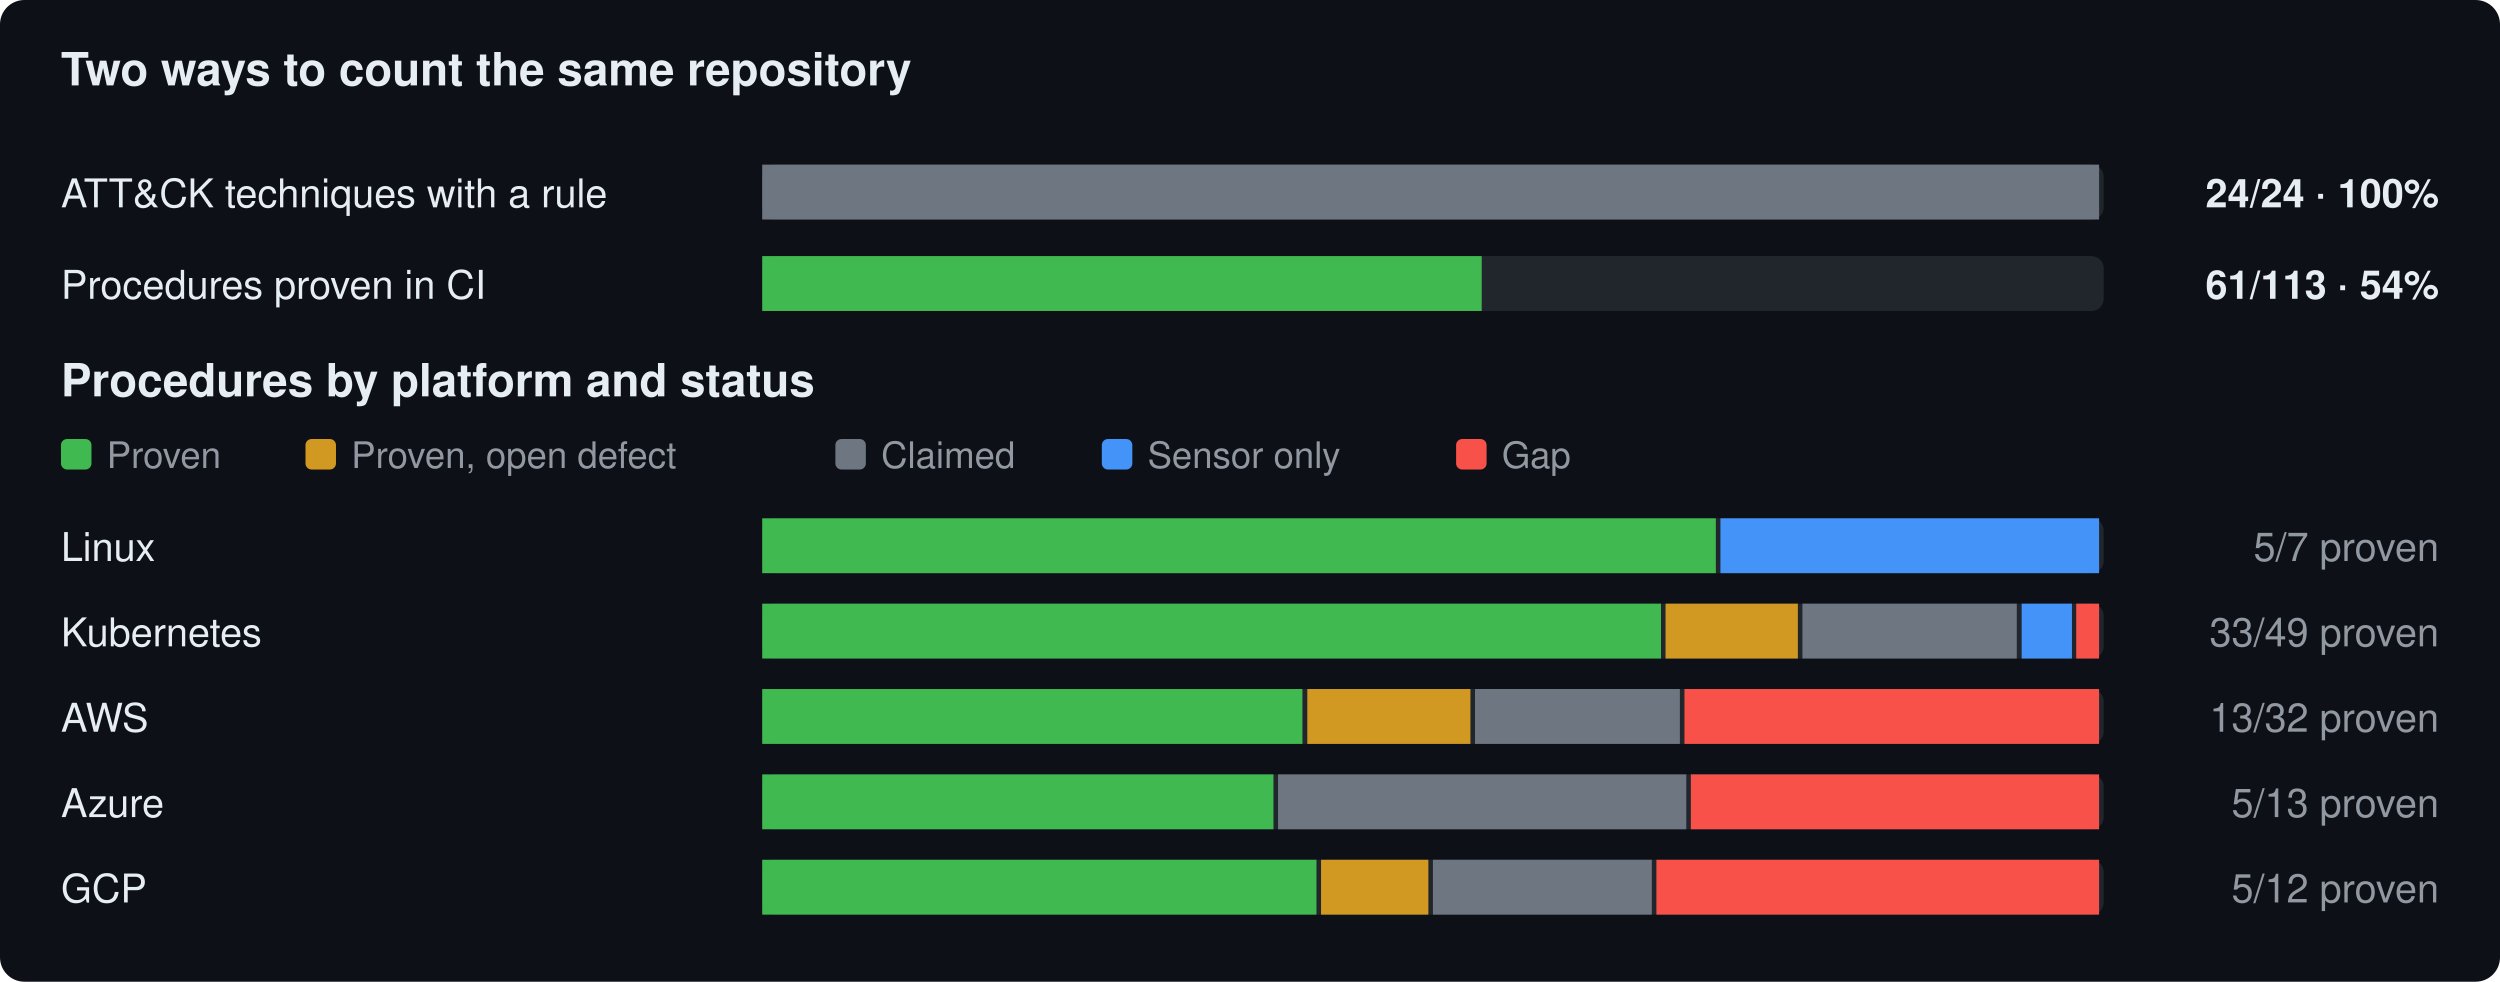
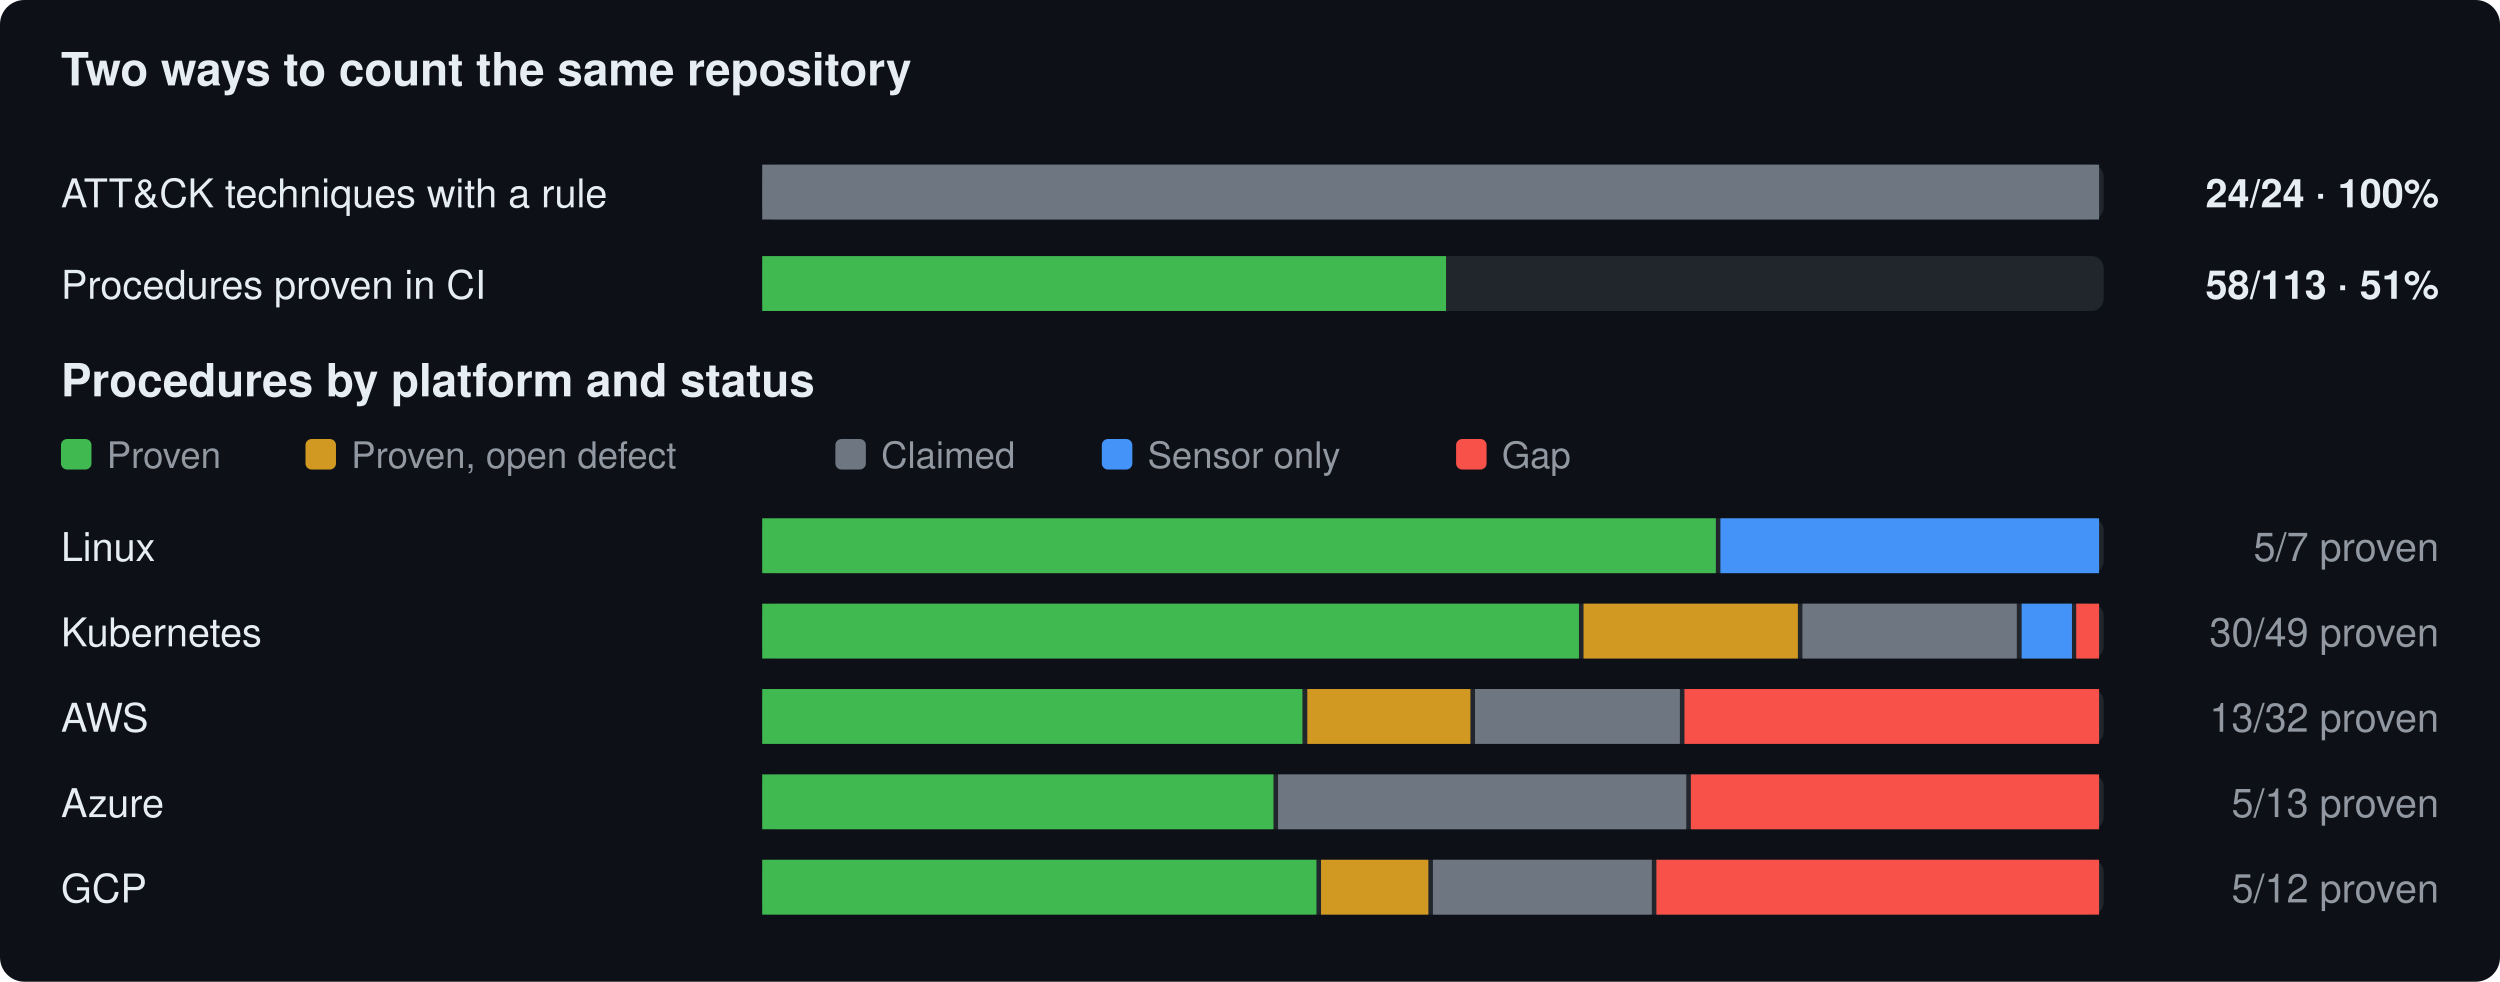
- <svg xmlns="http://www.w3.org/2000/svg" width="820" height="322" viewBox="0 0 820 322" font-family="-apple-system,BlinkMacSystemFont,'Segoe UI',Helvetica,Arial,sans-serif" role="img" aria-label="Procedure coverage: 61 of 113 procedures proven in CI">
+ <svg xmlns="http://www.w3.org/2000/svg" width="820" height="322" viewBox="0 0 820 322" font-family="-apple-system,BlinkMacSystemFont,'Segoe UI',Helvetica,Arial,sans-serif" role="img" aria-label="Procedure coverage: 58 of 113 procedures proven in CI">
  <rect width="820" height="322" rx="8" fill="#0d1117" />
  <text x="20" y="28" fill="#e6edf3" font-size="15" font-weight="600" text-anchor="start">Two ways to count the same repository</text>
  <text x="20" y="68" fill="#e6edf3" font-size="13" font-weight="400" text-anchor="start">ATT&amp;CK techniques with a rule</text>
  <rect x="250" y="54" width="440" height="18" rx="4" fill="#21262d" />
  <rect x="250.0" y="54" width="438.5" height="18" fill="#6e7681" />
  <text x="800" y="68" fill="#e6edf3" font-size="13" font-weight="600" text-anchor="end">24/24 · 100%</text>
  <text x="20" y="98" fill="#e6edf3" font-size="13" font-weight="400" text-anchor="start">Procedures proven in CI</text>
  <rect x="250" y="84" width="440" height="18" rx="4" fill="#21262d" />
-   <rect x="250.0" y="84" width="236.0" height="18" fill="#3fb950" />
-   <text x="800" y="98" fill="#e6edf3" font-size="13" font-weight="600" text-anchor="end">61/113 · 54%</text>
+   <rect x="250.0" y="84" width="224.3" height="18" fill="#3fb950" />
+   <text x="800" y="98" fill="#e6edf3" font-size="13" font-weight="600" text-anchor="end">58/113 · 51%</text>
  <text x="20" y="130" fill="#e6edf3" font-size="15" font-weight="600" text-anchor="start">Procedures by platform and status</text>
  <rect x="20" y="144" width="10" height="10" rx="2" fill="#3fb950" />
  <text x="35" y="153.5" fill="#9198a1" font-size="12" font-weight="400" text-anchor="start">Proven</text>
  <rect x="100.2" y="144" width="10" height="10" rx="2" fill="#d29922" />
  <text x="115.2" y="153.5" fill="#9198a1" font-size="12" font-weight="400" text-anchor="start">Proven, open defect</text>
  <rect x="274.0" y="144" width="10" height="10" rx="2" fill="#6e7681" />
  <text x="289.0" y="153.5" fill="#9198a1" font-size="12" font-weight="400" text-anchor="start">Claimed</text>
  <rect x="361.4" y="144" width="10" height="10" rx="2" fill="#4493f8" />
  <text x="376.4" y="153.5" fill="#9198a1" font-size="12" font-weight="400" text-anchor="start">Sensor only</text>
  <rect x="477.6" y="144" width="10" height="10" rx="2" fill="#f85149" />
  <text x="492.6" y="153.5" fill="#9198a1" font-size="12" font-weight="400" text-anchor="start">Gap</text>
  <text x="20" y="184" fill="#e6edf3" font-size="13" font-weight="400" text-anchor="start">Linux</text>
  <rect x="250" y="170" width="440" height="18" rx="4" fill="#21262d" />
  <rect x="250.0" y="170" width="312.8" height="18" fill="#3fb950" />
  <rect x="564.3" y="170" width="124.2" height="18" fill="#4493f8" />
  <text x="800" y="184" fill="#9198a1" font-size="13" font-weight="400" text-anchor="end">5/7 proven</text>
  <text x="20" y="212" fill="#e6edf3" font-size="13" font-weight="400" text-anchor="start">Kubernetes</text>
  <rect x="250" y="198" width="440" height="18" rx="4" fill="#21262d" />
-   <rect x="250.0" y="198" width="294.8" height="18" fill="#3fb950" />
-   <rect x="546.3" y="198" width="43.4" height="18" fill="#d29922" />
+   <rect x="250.0" y="198" width="267.9" height="18" fill="#3fb950" />
+   <rect x="519.4" y="198" width="70.3" height="18" fill="#d29922" />
  <rect x="591.2" y="198" width="70.3" height="18" fill="#6e7681" />
  <rect x="663.1" y="198" width="16.5" height="18" fill="#4493f8" />
  <rect x="681.0" y="198" width="7.5" height="18" fill="#f85149" />
-   <text x="800" y="212" fill="#9198a1" font-size="13" font-weight="400" text-anchor="end">33/49 proven</text>
+   <text x="800" y="212" fill="#9198a1" font-size="13" font-weight="400" text-anchor="end">30/49 proven</text>
  <text x="20" y="240" fill="#e6edf3" font-size="13" font-weight="400" text-anchor="start">AWS</text>
  <rect x="250" y="226" width="440" height="18" rx="4" fill="#21262d" />
  <rect x="250.0" y="226" width="177.2" height="18" fill="#3fb950" />
  <rect x="428.8" y="226" width="53.5" height="18" fill="#d29922" />
  <rect x="483.8" y="226" width="67.2" height="18" fill="#6e7681" />
  <rect x="552.5" y="226" width="136.0" height="18" fill="#f85149" />
  <text x="800" y="240" fill="#9198a1" font-size="13" font-weight="400" text-anchor="end">13/32 proven</text>
  <text x="20" y="268" fill="#e6edf3" font-size="13" font-weight="400" text-anchor="start">Azure</text>
  <rect x="250" y="254" width="440" height="18" rx="4" fill="#21262d" />
  <rect x="250.0" y="254" width="167.7" height="18" fill="#3fb950" />
  <rect x="419.2" y="254" width="133.9" height="18" fill="#6e7681" />
  <rect x="554.6" y="254" width="133.9" height="18" fill="#f85149" />
  <text x="800" y="268" fill="#9198a1" font-size="13" font-weight="400" text-anchor="end">5/13 proven</text>
  <text x="20" y="296" fill="#e6edf3" font-size="13" font-weight="400" text-anchor="start">GCP</text>
  <rect x="250" y="282" width="440" height="18" rx="4" fill="#21262d" />
  <rect x="250.0" y="282" width="181.8" height="18" fill="#3fb950" />
  <rect x="433.3" y="282" width="35.2" height="18" fill="#d29922" />
  <rect x="470.0" y="282" width="71.8" height="18" fill="#6e7681" />
  <rect x="543.3" y="282" width="145.2" height="18" fill="#f85149" />
  <text x="800" y="296" fill="#9198a1" font-size="13" font-weight="400" text-anchor="end">5/12 proven</text>
</svg>
